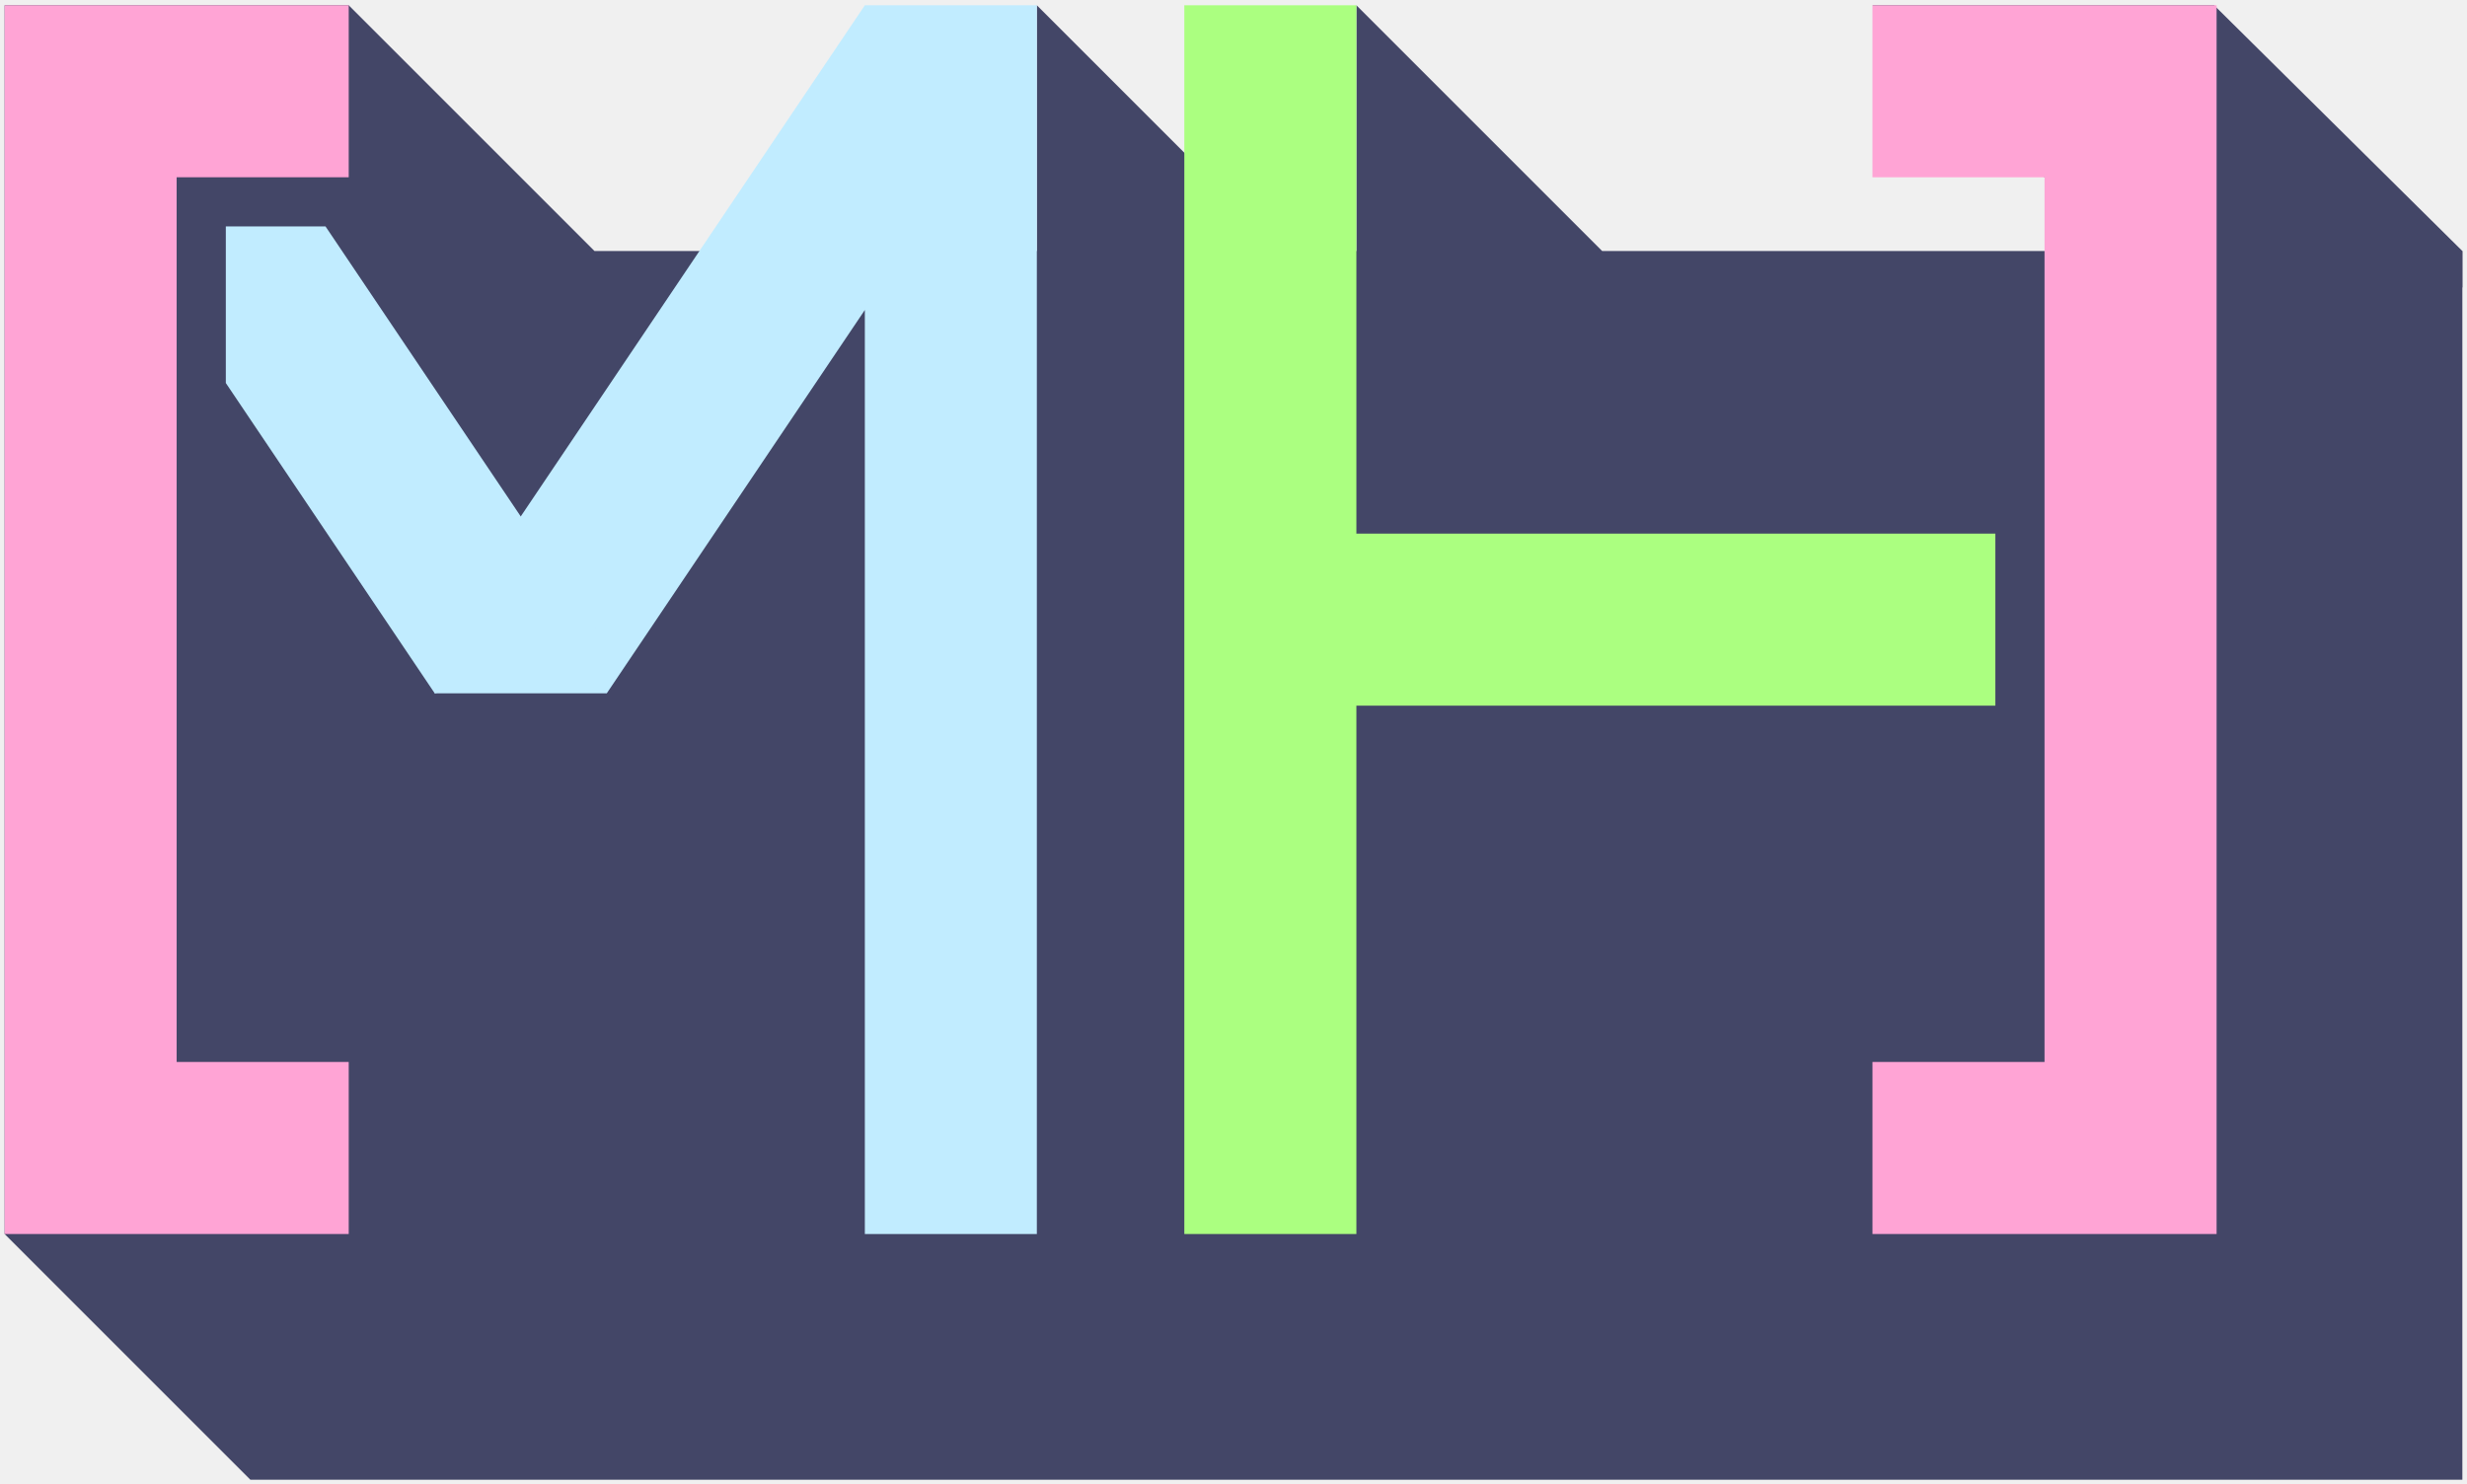
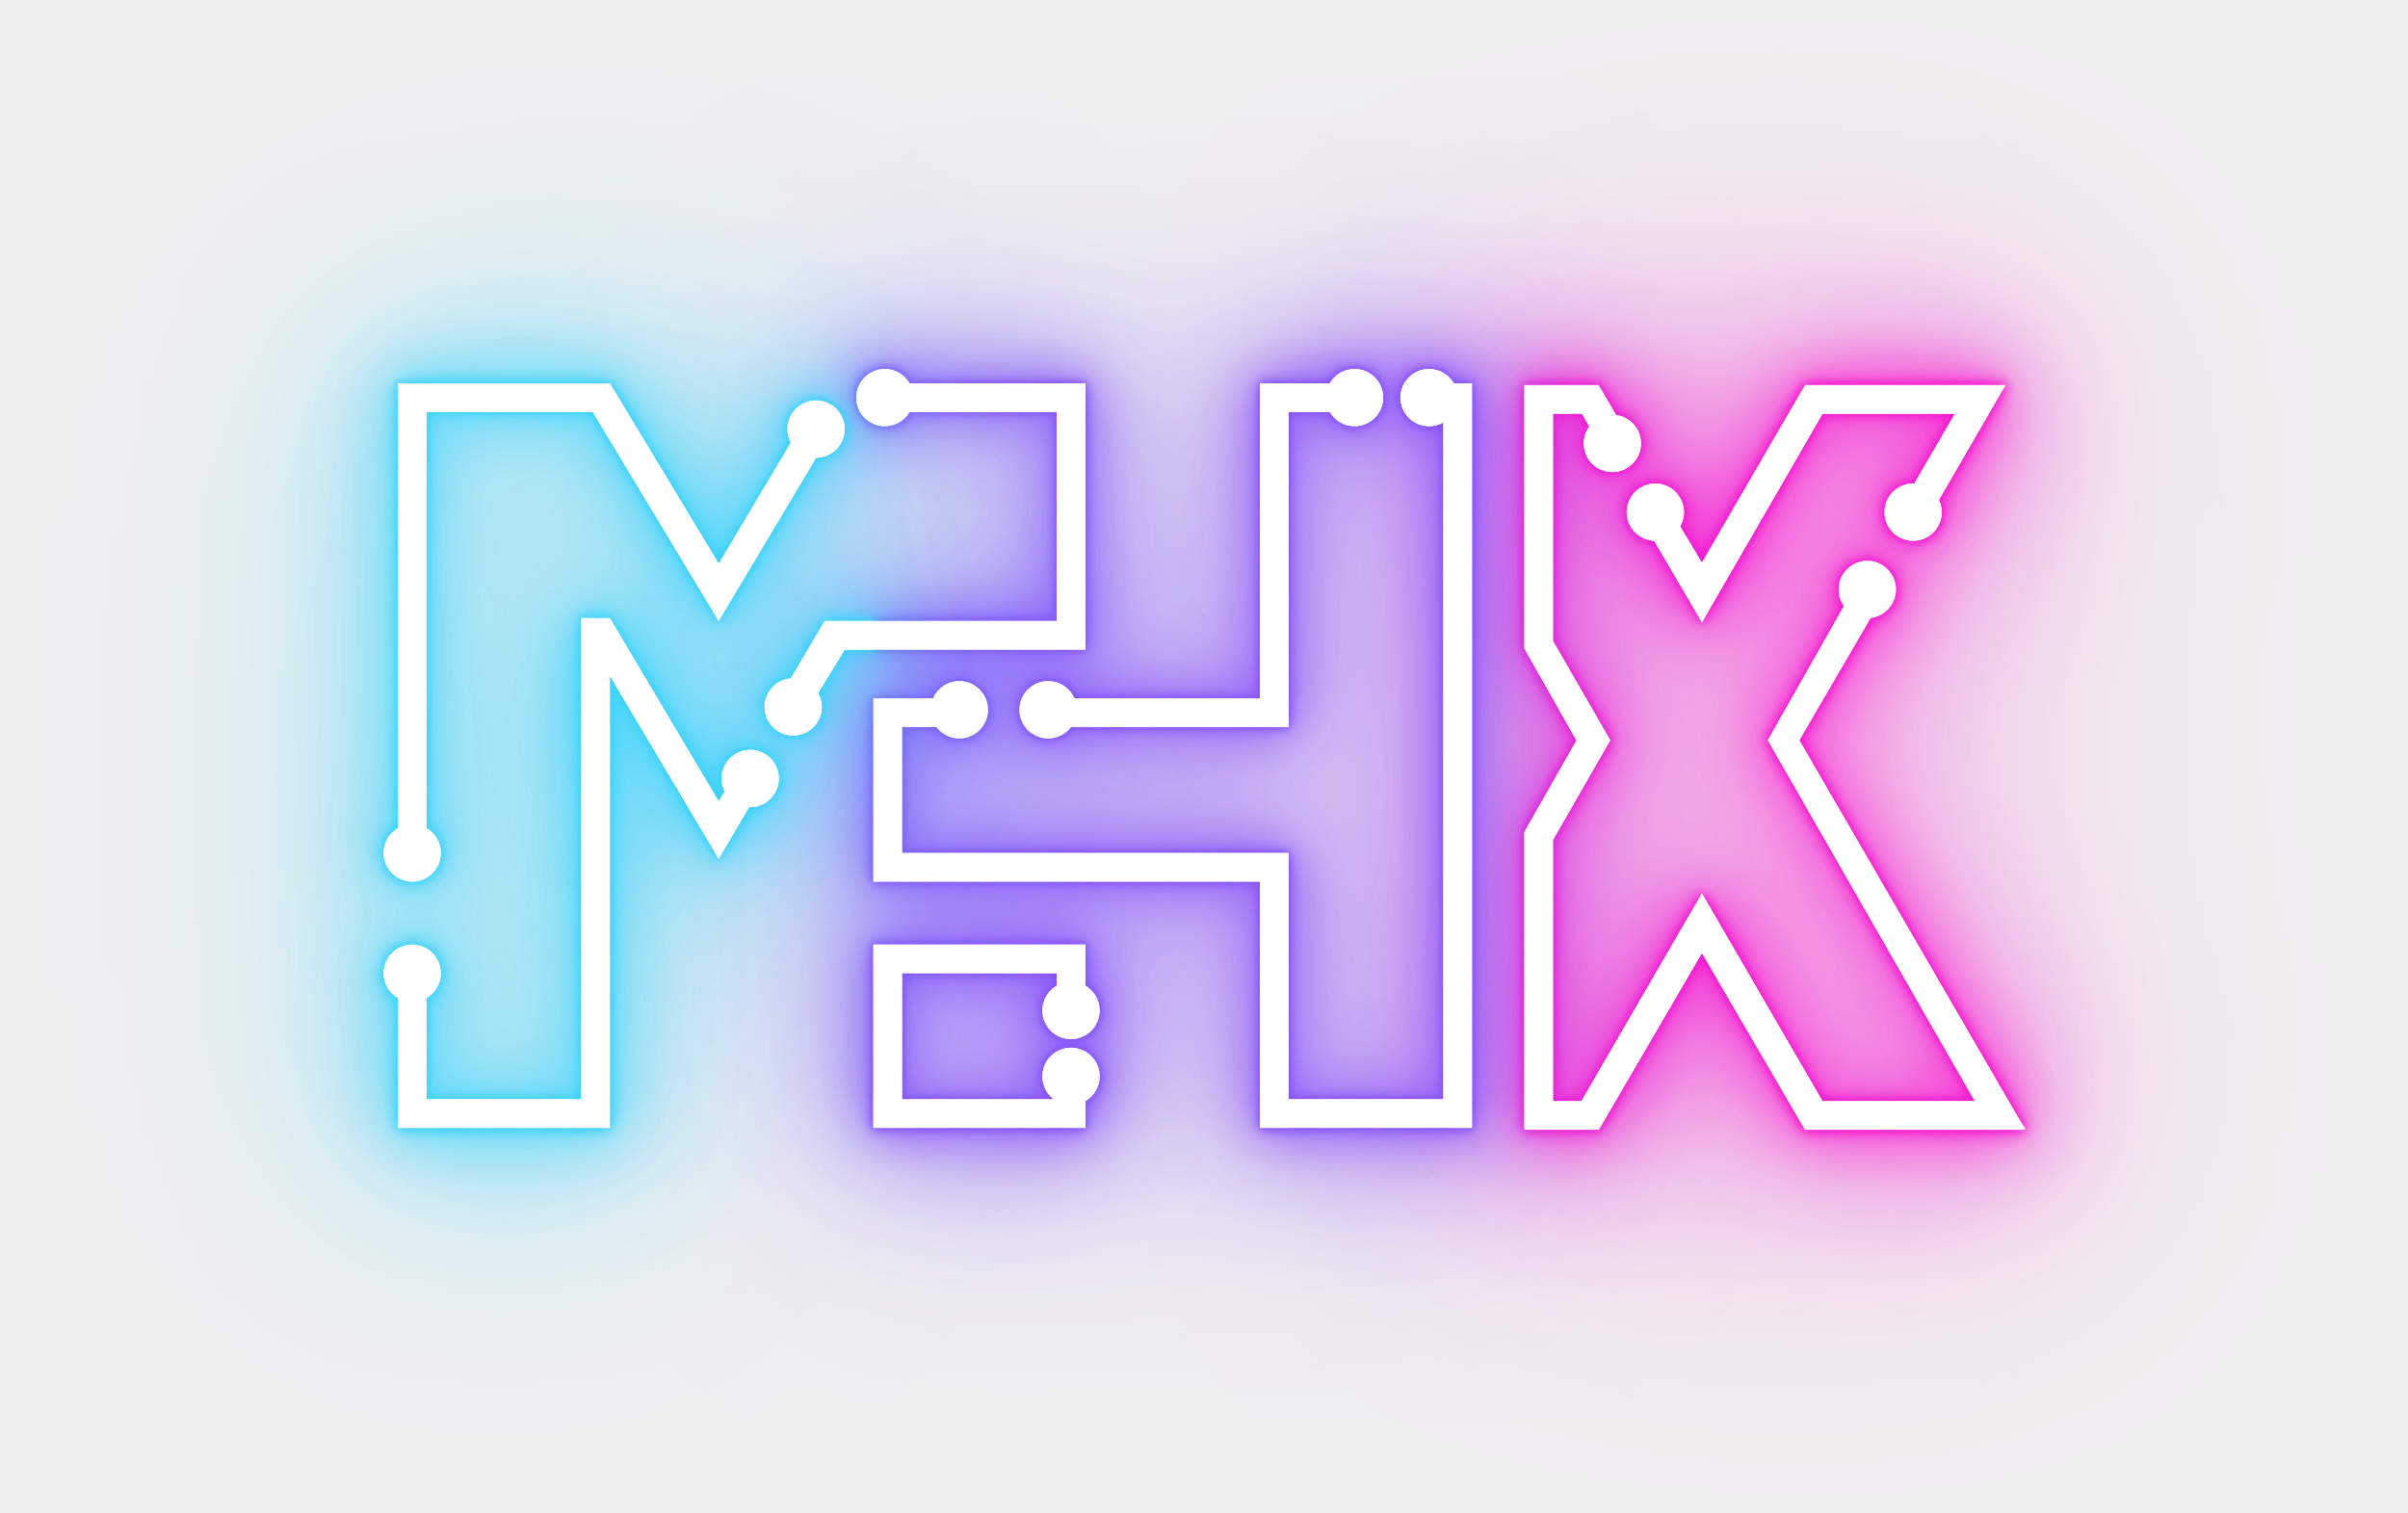
- <svg xmlns="http://www.w3.org/2000/svg" width="266" height="160" fill="none" viewBox="0 0 266 160">
-   <path fill="#434667" d="M228.396 27.068V31H265.5V27.068L238.734 0.568H201.896L228.396 27.068Z" />
-   <path fill="#434667" d="M265.5 27.068H172.75L146.25 0.568V27.068H138.297L111.797 0.568V27.068H64.099L37.599 0.568H0.5V133.068L27 159.568H265.5V27.068Z" />
-   <path fill="#FFA4D5" fill-rule="evenodd" d="M201.896 19.115V0.568H239V133.068H201.896V114.516H220.448V19.115H201.896Z" clip-rule="evenodd" />
-   <path fill="#FFA4D5" fill-rule="evenodd" d="M0.5 13.818V0.568H37.599V19.115H19.047V114.516H37.599V133.068H0.5V13.818Z" clip-rule="evenodd" />
-   <path fill="#ABFF80" fill-rule="evenodd" d="M146.25 0.568H127.698V133.068H146.25V76.094H215.146V57.542H146.25V0.568Z" clip-rule="evenodd" />
-   <path fill="#C1ECFF" fill-rule="evenodd" d="M93.25 0.568H111.797V133.068H93.25V33.427L65.422 74.766H46.875V58.865H54.01L93.25 0.568Z" clip-rule="evenodd" />
-   <path fill="#C1ECFF" fill-rule="evenodd" d="M46.875 74.766L65.422 69.469L35.099 24.417H24.349V41.302L46.875 74.766Z" clip-rule="evenodd" />
+ <svg xmlns="http://www.w3.org/2000/svg" width="1651" height="1037" viewBox="0 0 1651 1037" fill="none">
+   <g filter="url(#filter0_dddddd_6_13693)">
+     <path fill-rule="evenodd" clip-rule="evenodd" d="M1045.14 283.721L1045.14 444.755H1045.14L1045.14 444.756L1080.87 507.723L1045.14 570.44L1045.14 570.441L1045.14 570.441L1045.14 755.04H1045.14V774.679H1096.2V774.261L1096.38 774.359L1166.89 653.483L1237.59 774.68L1237.59 774.679H1365.24L1365.24 774.679L1365.24 774.679H1388.81L1381.56 762.605L1381.56 762.604L1233.66 507.599L1282.55 423.722C1292.32 422.588 1299.9 414.287 1299.9 404.216C1299.9 393.37 1291.11 384.577 1280.26 384.577C1269.42 384.577 1260.62 393.37 1260.62 404.216C1260.62 408.457 1261.97 412.384 1264.25 415.594L1212.06 507.598H1212.06L1212.06 507.599L1353.98 755.04H1249.56L1166.91 612.685L1166.89 612.664L1166.88 612.685L1084.22 755.04H1064.78L1064.78 575.968L1104.05 507.599L1104.05 507.598L1064.78 439.499L1064.78 283.721H1084.64L1089.62 292.481C1087.25 295.728 1085.84 299.73 1085.84 304.059C1085.84 314.905 1094.64 323.698 1105.48 323.698C1116.33 323.698 1125.12 314.905 1125.12 304.059C1125.12 294.077 1117.67 285.834 1108.03 284.585L1096.2 264.312V264.083H1045.14V283.721H1045.14ZM1372.06 269.076L1375.06 264.083H1237.59V264.084L1166.9 385.832L1151.99 360.949C1153.63 358.075 1154.58 354.743 1154.58 351.192C1154.58 340.346 1145.78 331.553 1134.94 331.553C1124.09 331.553 1115.3 340.346 1115.3 351.192C1115.3 361.762 1123.65 370.381 1134.12 370.813L1166.89 426.754L1166.89 426.753L1166.89 426.754L1249.59 283.721H1340.32L1312.52 331.571C1312.25 331.559 1311.97 331.553 1311.68 331.553C1300.84 331.553 1292.05 340.346 1292.05 351.192C1292.05 362.038 1300.84 370.83 1311.68 370.83C1322.53 370.83 1331.32 362.038 1331.32 351.192C1331.32 348.165 1330.64 345.298 1329.41 342.737L1372.11 269.076H1372.06Z" fill="white" />
+   </g>
+   <g filter="url(#filter1_dddddd_6_13693)">
+     <path fill-rule="evenodd" clip-rule="evenodd" d="M606.669 292.277C613.938 292.277 620.285 288.327 623.68 282.457H724.498V425.818H598.813V445.456H744.137L744.137 445.456V282.457H744.137V262.819H623.68C620.284 256.949 613.938 253 606.669 253C595.823 253 587.031 261.792 587.031 272.638C587.031 283.484 595.823 292.277 606.669 292.277ZM1009.25 262.819L996.808 262.819C993.412 256.949 987.065 253 979.797 253C968.951 253 960.158 261.792 960.158 272.638C960.158 283.484 968.951 292.277 979.797 292.277C983.374 292.277 986.727 291.32 989.616 289.649L989.616 753.775H883.57V584.887H883.569H863.931H618.452L618.452 498.479H642.016C645.599 503.249 651.303 506.335 657.728 506.335C668.574 506.335 677.367 497.542 677.367 486.696C677.367 475.85 668.574 467.058 657.728 467.058C649.676 467.058 642.755 471.905 639.724 478.841H618.452H598.814H598.813V498.479H598.814L598.814 604.526H618.452L863.931 604.525L863.931 753.775H863.931V773.414H863.931V773.415H883.57V773.414H989.616V773.414H1009.25L1009.25 270.674V262.819ZM618.452 773.414V773.415H598.813V647.73H618.452H724.499H744.137H744.137V675.887C750.007 679.283 753.955 685.629 753.955 692.898C753.955 703.744 745.163 712.536 734.317 712.536C723.471 712.536 714.679 703.744 714.679 692.898C714.679 685.629 718.629 679.282 724.499 675.886V667.368H618.452V753.775H722.53C717.762 750.192 714.679 744.49 714.679 738.067C714.679 727.221 723.471 718.428 734.317 718.428C745.163 718.428 753.955 727.221 753.955 738.067C753.955 745.335 750.006 751.682 744.137 755.077V773.414H618.452ZM928.737 253C921.469 253 915.122 256.949 911.727 262.819H863.931V282.457H863.931L863.931 478.841H736.612C733.581 471.905 726.66 467.058 718.608 467.058C707.762 467.058 698.969 475.85 698.969 486.696C698.969 497.542 707.762 506.335 718.608 506.335C725.033 506.335 730.737 503.249 734.32 498.479H883.569V498.478H883.57V496.515V282.457H911.726C915.122 288.327 921.468 292.277 928.737 292.277C939.583 292.277 948.376 283.484 948.376 272.638C948.376 261.792 939.583 253 928.737 253Z" fill="white" />
+   </g>
+   <g filter="url(#filter2_dddddd_6_13693)">
+     <path fill-rule="evenodd" clip-rule="evenodd" d="M272.819 567.877V282.458V262.82H292.457H418.142V262.872L418.164 262.86L492.766 386.541L542.24 303.546C540.747 300.776 539.9 297.607 539.9 294.241C539.9 283.395 548.692 274.602 559.538 274.602C570.384 274.602 579.176 283.395 579.176 294.241C579.176 305.065 570.42 313.843 559.604 313.879L492.767 425.818L492.766 425.818V425.817L406.383 282.458H292.457V567.876C298.327 571.272 302.277 577.619 302.277 584.888C302.277 595.734 293.484 604.526 282.638 604.526C271.792 604.526 263 595.734 263 584.888C263 577.619 266.949 571.272 272.819 567.877ZM302.277 667.368C302.277 674.637 298.327 680.984 292.457 684.379V753.777H398.505V423.854H418.142L418.142 423.854L418.143 423.854L492.768 549.539L492.768 588.816L418.143 463.382V755.741H418.142V773.415H272.819V755.74V753.777V684.379C266.949 680.984 263 674.637 263 667.368C263 656.522 271.792 647.73 282.638 647.73C293.484 647.73 302.277 656.522 302.277 667.368ZM563.466 484.732C563.466 481.271 562.571 478.02 561 475.197L579.167 445.456H598.814V425.818L565.429 425.818L542.181 465.161C532.105 465.998 524.189 474.44 524.189 484.732C524.189 495.577 532.981 504.37 543.827 504.37C554.673 504.37 563.466 495.577 563.466 484.732ZM496.857 542.725L492.769 549.54L492.769 588.816L513.664 553.454C513.765 553.458 513.866 553.461 513.968 553.463C514.101 553.465 514.235 553.467 514.369 553.467C525.215 553.467 534.008 544.674 534.008 533.828C534.008 522.983 525.215 514.19 514.369 514.19C503.523 514.19 494.731 522.983 494.731 533.828C494.731 537.031 495.498 540.054 496.857 542.725Z" fill="white" />
+   </g>
+   <path fill-rule="evenodd" clip-rule="evenodd" d="M272.819 567.877V282.458V262.82H292.457H418.142V262.872L418.164 262.86L492.766 386.541L542.24 303.546C540.747 300.776 539.9 297.607 539.9 294.241C539.9 283.395 548.692 274.602 559.538 274.602C570.384 274.602 579.176 283.395 579.176 294.241C579.176 305.065 570.42 313.843 559.604 313.879L492.767 425.818L492.766 425.818V425.817L406.383 282.458H292.457V567.876C298.327 571.272 302.277 577.619 302.277 584.888C302.277 595.734 293.484 604.526 282.638 604.526C271.792 604.526 263 595.734 263 584.888C263 577.619 266.949 571.272 272.819 567.877ZM302.277 667.368C302.277 674.637 298.327 680.984 292.457 684.379V753.777H398.505V423.854H418.142L418.142 423.854L418.143 423.854L492.768 549.539L492.768 588.816L418.143 463.382V755.741H418.142V773.415H272.819V755.74V753.777V684.379C266.949 680.984 263 674.637 263 667.368C263 656.522 271.792 647.73 282.638 647.73C293.484 647.73 302.277 656.522 302.277 667.368ZM563.466 484.732C563.466 481.271 562.571 478.02 561 475.197L579.167 445.456H598.814V425.818L565.429 425.818L542.181 465.161C532.105 465.998 524.189 474.44 524.189 484.732C524.189 495.577 532.981 504.37 543.827 504.37C554.673 504.37 563.466 495.577 563.466 484.732ZM496.857 542.725L492.769 549.54L492.769 588.816L513.664 553.454C513.765 553.458 513.866 553.461 513.968 553.463C514.101 553.465 514.235 553.467 514.369 553.467C525.215 553.467 534.008 544.674 534.008 533.828C534.008 522.983 525.215 514.19 514.369 514.19C503.523 514.19 494.731 522.983 494.731 533.828C494.731 537.031 495.498 540.054 496.857 542.725Z" fill="white" />
+   <path fill-rule="evenodd" clip-rule="evenodd" d="M1045.14 283.721L1045.14 444.755H1045.14L1045.14 444.756L1080.87 507.723L1045.14 570.44L1045.14 570.441L1045.14 570.441L1045.14 755.04H1045.14V774.679H1096.2V774.261L1096.38 774.359L1166.89 653.483L1237.59 774.68L1237.59 774.679H1365.24L1365.24 774.679L1365.24 774.679H1388.81L1381.56 762.605L1381.56 762.604L1233.66 507.599L1282.55 423.722C1292.32 422.588 1299.9 414.287 1299.9 404.216C1299.9 393.37 1291.11 384.577 1280.26 384.577C1269.42 384.577 1260.62 393.37 1260.62 404.216C1260.62 408.457 1261.97 412.384 1264.25 415.594L1212.06 507.598H1212.06L1212.06 507.599L1353.98 755.04H1249.56L1166.91 612.685L1166.89 612.664L1166.88 612.685L1084.22 755.04H1064.78L1064.78 575.968L1104.05 507.599L1104.05 507.598L1064.78 439.499L1064.78 283.721H1084.64L1089.62 292.481C1087.25 295.728 1085.84 299.73 1085.84 304.059C1085.84 314.905 1094.64 323.698 1105.48 323.698C1116.33 323.698 1125.12 314.905 1125.12 304.059C1125.12 294.077 1117.67 285.834 1108.03 284.585L1096.2 264.312V264.083H1045.14V283.721H1045.14ZM1372.06 269.076L1375.06 264.083H1237.59V264.084L1166.9 385.832L1151.99 360.949C1153.63 358.075 1154.58 354.743 1154.58 351.192C1154.58 340.346 1145.78 331.553 1134.94 331.553C1124.09 331.553 1115.3 340.346 1115.3 351.192C1115.3 361.762 1123.65 370.381 1134.12 370.813L1166.89 426.754L1166.89 426.753L1166.89 426.754L1249.59 283.721H1340.32L1312.52 331.571C1312.25 331.559 1311.97 331.553 1311.68 331.553C1300.84 331.553 1292.05 340.346 1292.05 351.192C1292.05 362.038 1300.84 370.83 1311.68 370.83C1322.53 370.83 1331.32 362.038 1331.32 351.192C1331.32 348.165 1330.64 345.298 1329.41 342.737L1372.11 269.076H1372.06Z" fill="white" />
+   <path fill-rule="evenodd" clip-rule="evenodd" d="M606.669 292.277C613.938 292.277 620.285 288.327 623.68 282.457H724.498V425.818H598.813V445.456H744.137L744.137 445.456V282.457H744.137V262.819H623.68C620.284 256.949 613.938 253 606.669 253C595.823 253 587.031 261.792 587.031 272.638C587.031 283.484 595.823 292.277 606.669 292.277ZM1009.25 262.819L996.808 262.819C993.412 256.949 987.065 253 979.797 253C968.951 253 960.158 261.792 960.158 272.638C960.158 283.484 968.951 292.277 979.797 292.277C983.374 292.277 986.727 291.32 989.616 289.649L989.616 753.775H883.57V584.887H883.569H863.931H618.452L618.452 498.479H642.016C645.599 503.249 651.303 506.335 657.728 506.335C668.574 506.335 677.367 497.542 677.367 486.696C677.367 475.85 668.574 467.058 657.728 467.058C649.676 467.058 642.755 471.905 639.724 478.841H618.452H598.814H598.813V498.479H598.814L598.814 604.526H618.452L863.931 604.525L863.931 753.775H863.931V773.414H863.931V773.415H883.57V773.414H989.616V773.414H1009.25L1009.25 270.674V262.819ZM618.452 773.414V773.415H598.813V647.73H618.452H724.499H744.137H744.137V675.887C750.007 679.283 753.955 685.629 753.955 692.898C753.955 703.744 745.163 712.536 734.317 712.536C723.471 712.536 714.679 703.744 714.679 692.898C714.679 685.629 718.629 679.282 724.499 675.886V667.368H618.452V753.775H722.53C717.762 750.192 714.679 744.49 714.679 738.067C714.679 727.221 723.471 718.428 734.317 718.428C745.163 718.428 753.955 727.221 753.955 738.067C753.955 745.335 750.006 751.682 744.137 755.077V773.414H618.452ZM928.737 253C921.469 253 915.122 256.949 911.727 262.819H863.931V282.457H863.931L863.931 478.841H736.612C733.581 471.905 726.66 467.058 718.608 467.058C707.762 467.058 698.969 475.85 698.969 486.696C698.969 497.542 707.762 506.335 718.608 506.335C725.033 506.335 730.737 503.249 734.32 498.479H883.569V498.478H883.57V496.515V282.457H911.726C915.122 288.327 921.468 292.277 928.737 292.277C939.583 292.277 948.376 283.484 948.376 272.638C948.376 261.792 939.583 253 928.737 253Z" fill="white" />
+   <defs>
+     <filter id="filter0_dddddd_6_13693" x="783.056" y="2.002" width="867.831" height="1034.76" filterUnits="userSpaceOnUse" color-interpolation-filters="sRGB">
+       <feFlood flood-opacity="0" result="BackgroundImageFix" />
+       <feColorMatrix in="SourceAlpha" type="matrix" values="0 0 0 0 0 0 0 0 0 0 0 0 0 0 0 0 0 0 127 0" result="hardAlpha" />
+       <feOffset />
+       <feGaussianBlur stdDeviation="3.12" />
+       <feColorMatrix type="matrix" values="0 0 0 0 0.965 0 0 0 0 0.078 0 0 0 0 0.816 0 0 0 1 0" />
+       <feBlend mode="normal" in2="BackgroundImageFix" result="effect1_dropShadow_6_13693" />
+       <feColorMatrix in="SourceAlpha" type="matrix" values="0 0 0 0 0 0 0 0 0 0 0 0 0 0 0 0 0 0 127 0" result="hardAlpha" />
+       <feOffset />
+       <feGaussianBlur stdDeviation="6.24" />
+       <feColorMatrix type="matrix" values="0 0 0 0 0.965 0 0 0 0 0.078 0 0 0 0 0.816 0 0 0 1 0" />
+       <feBlend mode="normal" in2="effect1_dropShadow_6_13693" result="effect2_dropShadow_6_13693" />
+       <feColorMatrix in="SourceAlpha" type="matrix" values="0 0 0 0 0 0 0 0 0 0 0 0 0 0 0 0 0 0 127 0" result="hardAlpha" />
+       <feOffset />
+       <feGaussianBlur stdDeviation="21.84" />
+       <feColorMatrix type="matrix" values="0 0 0 0 0.965 0 0 0 0 0.078 0 0 0 0 0.816 0 0 0 1 0" />
+       <feBlend mode="normal" in2="effect2_dropShadow_6_13693" result="effect3_dropShadow_6_13693" />
+       <feColorMatrix in="SourceAlpha" type="matrix" values="0 0 0 0 0 0 0 0 0 0 0 0 0 0 0 0 0 0 127 0" result="hardAlpha" />
+       <feOffset />
+       <feGaussianBlur stdDeviation="43.68" />
+       <feColorMatrix type="matrix" values="0 0 0 0 0.965 0 0 0 0 0.078 0 0 0 0 0.816 0 0 0 1 0" />
+       <feBlend mode="normal" in2="effect3_dropShadow_6_13693" result="effect4_dropShadow_6_13693" />
+       <feColorMatrix in="SourceAlpha" type="matrix" values="0 0 0 0 0 0 0 0 0 0 0 0 0 0 0 0 0 0 127 0" result="hardAlpha" />
+       <feOffset />
+       <feGaussianBlur stdDeviation="74.88" />
+       <feColorMatrix type="matrix" values="0 0 0 0 0.965 0 0 0 0 0.078 0 0 0 0 0.816 0 0 0 1 0" />
+       <feBlend mode="normal" in2="effect4_dropShadow_6_13693" result="effect5_dropShadow_6_13693" />
+       <feColorMatrix in="SourceAlpha" type="matrix" values="0 0 0 0 0 0 0 0 0 0 0 0 0 0 0 0 0 0 127 0" result="hardAlpha" />
+       <feOffset />
+       <feGaussianBlur stdDeviation="131.04" />
+       <feColorMatrix type="matrix" values="0 0 0 0 0.965 0 0 0 0 0.078 0 0 0 0 0.816 0 0 0 1 0" />
+       <feBlend mode="normal" in2="effect5_dropShadow_6_13693" result="effect6_dropShadow_6_13693" />
+       <feBlend mode="normal" in="SourceGraphic" in2="effect6_dropShadow_6_13693" result="shape" />
+     </filter>
+     <filter id="filter1_dddddd_6_13693" x="386.691" y="52.66" width="822.903" height="921.095" filterUnits="userSpaceOnUse" color-interpolation-filters="sRGB">
+       <feFlood flood-opacity="0" result="BackgroundImageFix" />
+       <feColorMatrix in="SourceAlpha" type="matrix" values="0 0 0 0 0 0 0 0 0 0 0 0 0 0 0 0 0 0 127 0" result="hardAlpha" />
+       <feOffset />
+       <feGaussianBlur stdDeviation="2.385" />
+       <feColorMatrix type="matrix" values="0 0 0 0 0.522 0 0 0 0 0.314 0 0 0 0 0.98 0 0 0 1 0" />
+       <feBlend mode="normal" in2="BackgroundImageFix" result="effect1_dropShadow_6_13693" />
+       <feColorMatrix in="SourceAlpha" type="matrix" values="0 0 0 0 0 0 0 0 0 0 0 0 0 0 0 0 0 0 127 0" result="hardAlpha" />
+       <feOffset />
+       <feGaussianBlur stdDeviation="4.77" />
+       <feColorMatrix type="matrix" values="0 0 0 0 0.522 0 0 0 0 0.314 0 0 0 0 0.98 0 0 0 1 0" />
+       <feBlend mode="normal" in2="effect1_dropShadow_6_13693" result="effect2_dropShadow_6_13693" />
+       <feColorMatrix in="SourceAlpha" type="matrix" values="0 0 0 0 0 0 0 0 0 0 0 0 0 0 0 0 0 0 127 0" result="hardAlpha" />
+       <feOffset />
+       <feGaussianBlur stdDeviation="16.695" />
+       <feColorMatrix type="matrix" values="0 0 0 0 0.522 0 0 0 0 0.314 0 0 0 0 0.98 0 0 0 1 0" />
+       <feBlend mode="normal" in2="effect2_dropShadow_6_13693" result="effect3_dropShadow_6_13693" />
+       <feColorMatrix in="SourceAlpha" type="matrix" values="0 0 0 0 0 0 0 0 0 0 0 0 0 0 0 0 0 0 127 0" result="hardAlpha" />
+       <feOffset />
+       <feGaussianBlur stdDeviation="33.39" />
+       <feColorMatrix type="matrix" values="0 0 0 0 0.522 0 0 0 0 0.314 0 0 0 0 0.98 0 0 0 1 0" />
+       <feBlend mode="normal" in2="effect3_dropShadow_6_13693" result="effect4_dropShadow_6_13693" />
+       <feColorMatrix in="SourceAlpha" type="matrix" values="0 0 0 0 0 0 0 0 0 0 0 0 0 0 0 0 0 0 127 0" result="hardAlpha" />
+       <feOffset />
+       <feGaussianBlur stdDeviation="57.24" />
+       <feColorMatrix type="matrix" values="0 0 0 0 0.522 0 0 0 0 0.314 0 0 0 0 0.98 0 0 0 1 0" />
+       <feBlend mode="normal" in2="effect4_dropShadow_6_13693" result="effect5_dropShadow_6_13693" />
+       <feColorMatrix in="SourceAlpha" type="matrix" values="0 0 0 0 0 0 0 0 0 0 0 0 0 0 0 0 0 0 127 0" result="hardAlpha" />
+       <feOffset />
+       <feGaussianBlur stdDeviation="100.17" />
+       <feColorMatrix type="matrix" values="0 0 0 0 0.522 0 0 0 0 0.314 0 0 0 0 0.98 0 0 0 1 0" />
+       <feBlend mode="normal" in2="effect5_dropShadow_6_13693" result="effect6_dropShadow_6_13693" />
+       <feBlend mode="normal" in="SourceGraphic" in2="effect6_dropShadow_6_13693" result="shape" />
+     </filter>
+     <filter id="filter2_dddddd_6_13693" x="0.92" y="0.74" width="859.974" height="1034.75" filterUnits="userSpaceOnUse" color-interpolation-filters="sRGB">
+       <feFlood flood-opacity="0" result="BackgroundImageFix" />
+       <feColorMatrix in="SourceAlpha" type="matrix" values="0 0 0 0 0 0 0 0 0 0 0 0 0 0 0 0 0 0 127 0" result="hardAlpha" />
+       <feOffset />
+       <feGaussianBlur stdDeviation="3.12" />
+       <feColorMatrix type="matrix" values="0 0 0 0 0.22 0 0 0 0 0.824 0 0 0 0 0.988 0 0 0 1 0" />
+       <feBlend mode="normal" in2="BackgroundImageFix" result="effect1_dropShadow_6_13693" />
+       <feColorMatrix in="SourceAlpha" type="matrix" values="0 0 0 0 0 0 0 0 0 0 0 0 0 0 0 0 0 0 127 0" result="hardAlpha" />
+       <feOffset />
+       <feGaussianBlur stdDeviation="6.24" />
+       <feColorMatrix type="matrix" values="0 0 0 0 0.22 0 0 0 0 0.824 0 0 0 0 0.988 0 0 0 1 0" />
+       <feBlend mode="normal" in2="effect1_dropShadow_6_13693" result="effect2_dropShadow_6_13693" />
+       <feColorMatrix in="SourceAlpha" type="matrix" values="0 0 0 0 0 0 0 0 0 0 0 0 0 0 0 0 0 0 127 0" result="hardAlpha" />
+       <feOffset />
+       <feGaussianBlur stdDeviation="21.84" />
+       <feColorMatrix type="matrix" values="0 0 0 0 0.22 0 0 0 0 0.824 0 0 0 0 0.988 0 0 0 1 0" />
+       <feBlend mode="normal" in2="effect2_dropShadow_6_13693" result="effect3_dropShadow_6_13693" />
+       <feColorMatrix in="SourceAlpha" type="matrix" values="0 0 0 0 0 0 0 0 0 0 0 0 0 0 0 0 0 0 127 0" result="hardAlpha" />
+       <feOffset />
+       <feGaussianBlur stdDeviation="43.68" />
+       <feColorMatrix type="matrix" values="0 0 0 0 0.22 0 0 0 0 0.824 0 0 0 0 0.988 0 0 0 1 0" />
+       <feBlend mode="normal" in2="effect3_dropShadow_6_13693" result="effect4_dropShadow_6_13693" />
+       <feColorMatrix in="SourceAlpha" type="matrix" values="0 0 0 0 0 0 0 0 0 0 0 0 0 0 0 0 0 0 127 0" result="hardAlpha" />
+       <feOffset />
+       <feGaussianBlur stdDeviation="74.88" />
+       <feColorMatrix type="matrix" values="0 0 0 0 0.22 0 0 0 0 0.824 0 0 0 0 0.988 0 0 0 1 0" />
+       <feBlend mode="normal" in2="effect4_dropShadow_6_13693" result="effect5_dropShadow_6_13693" />
+       <feColorMatrix in="SourceAlpha" type="matrix" values="0 0 0 0 0 0 0 0 0 0 0 0 0 0 0 0 0 0 127 0" result="hardAlpha" />
+       <feOffset />
+       <feGaussianBlur stdDeviation="131.04" />
+       <feColorMatrix type="matrix" values="0 0 0 0 0.22 0 0 0 0 0.824 0 0 0 0 0.988 0 0 0 1 0" />
+       <feBlend mode="normal" in2="effect5_dropShadow_6_13693" result="effect6_dropShadow_6_13693" />
+       <feBlend mode="normal" in="SourceGraphic" in2="effect6_dropShadow_6_13693" result="shape" />
+     </filter>
+   </defs>
</svg>
